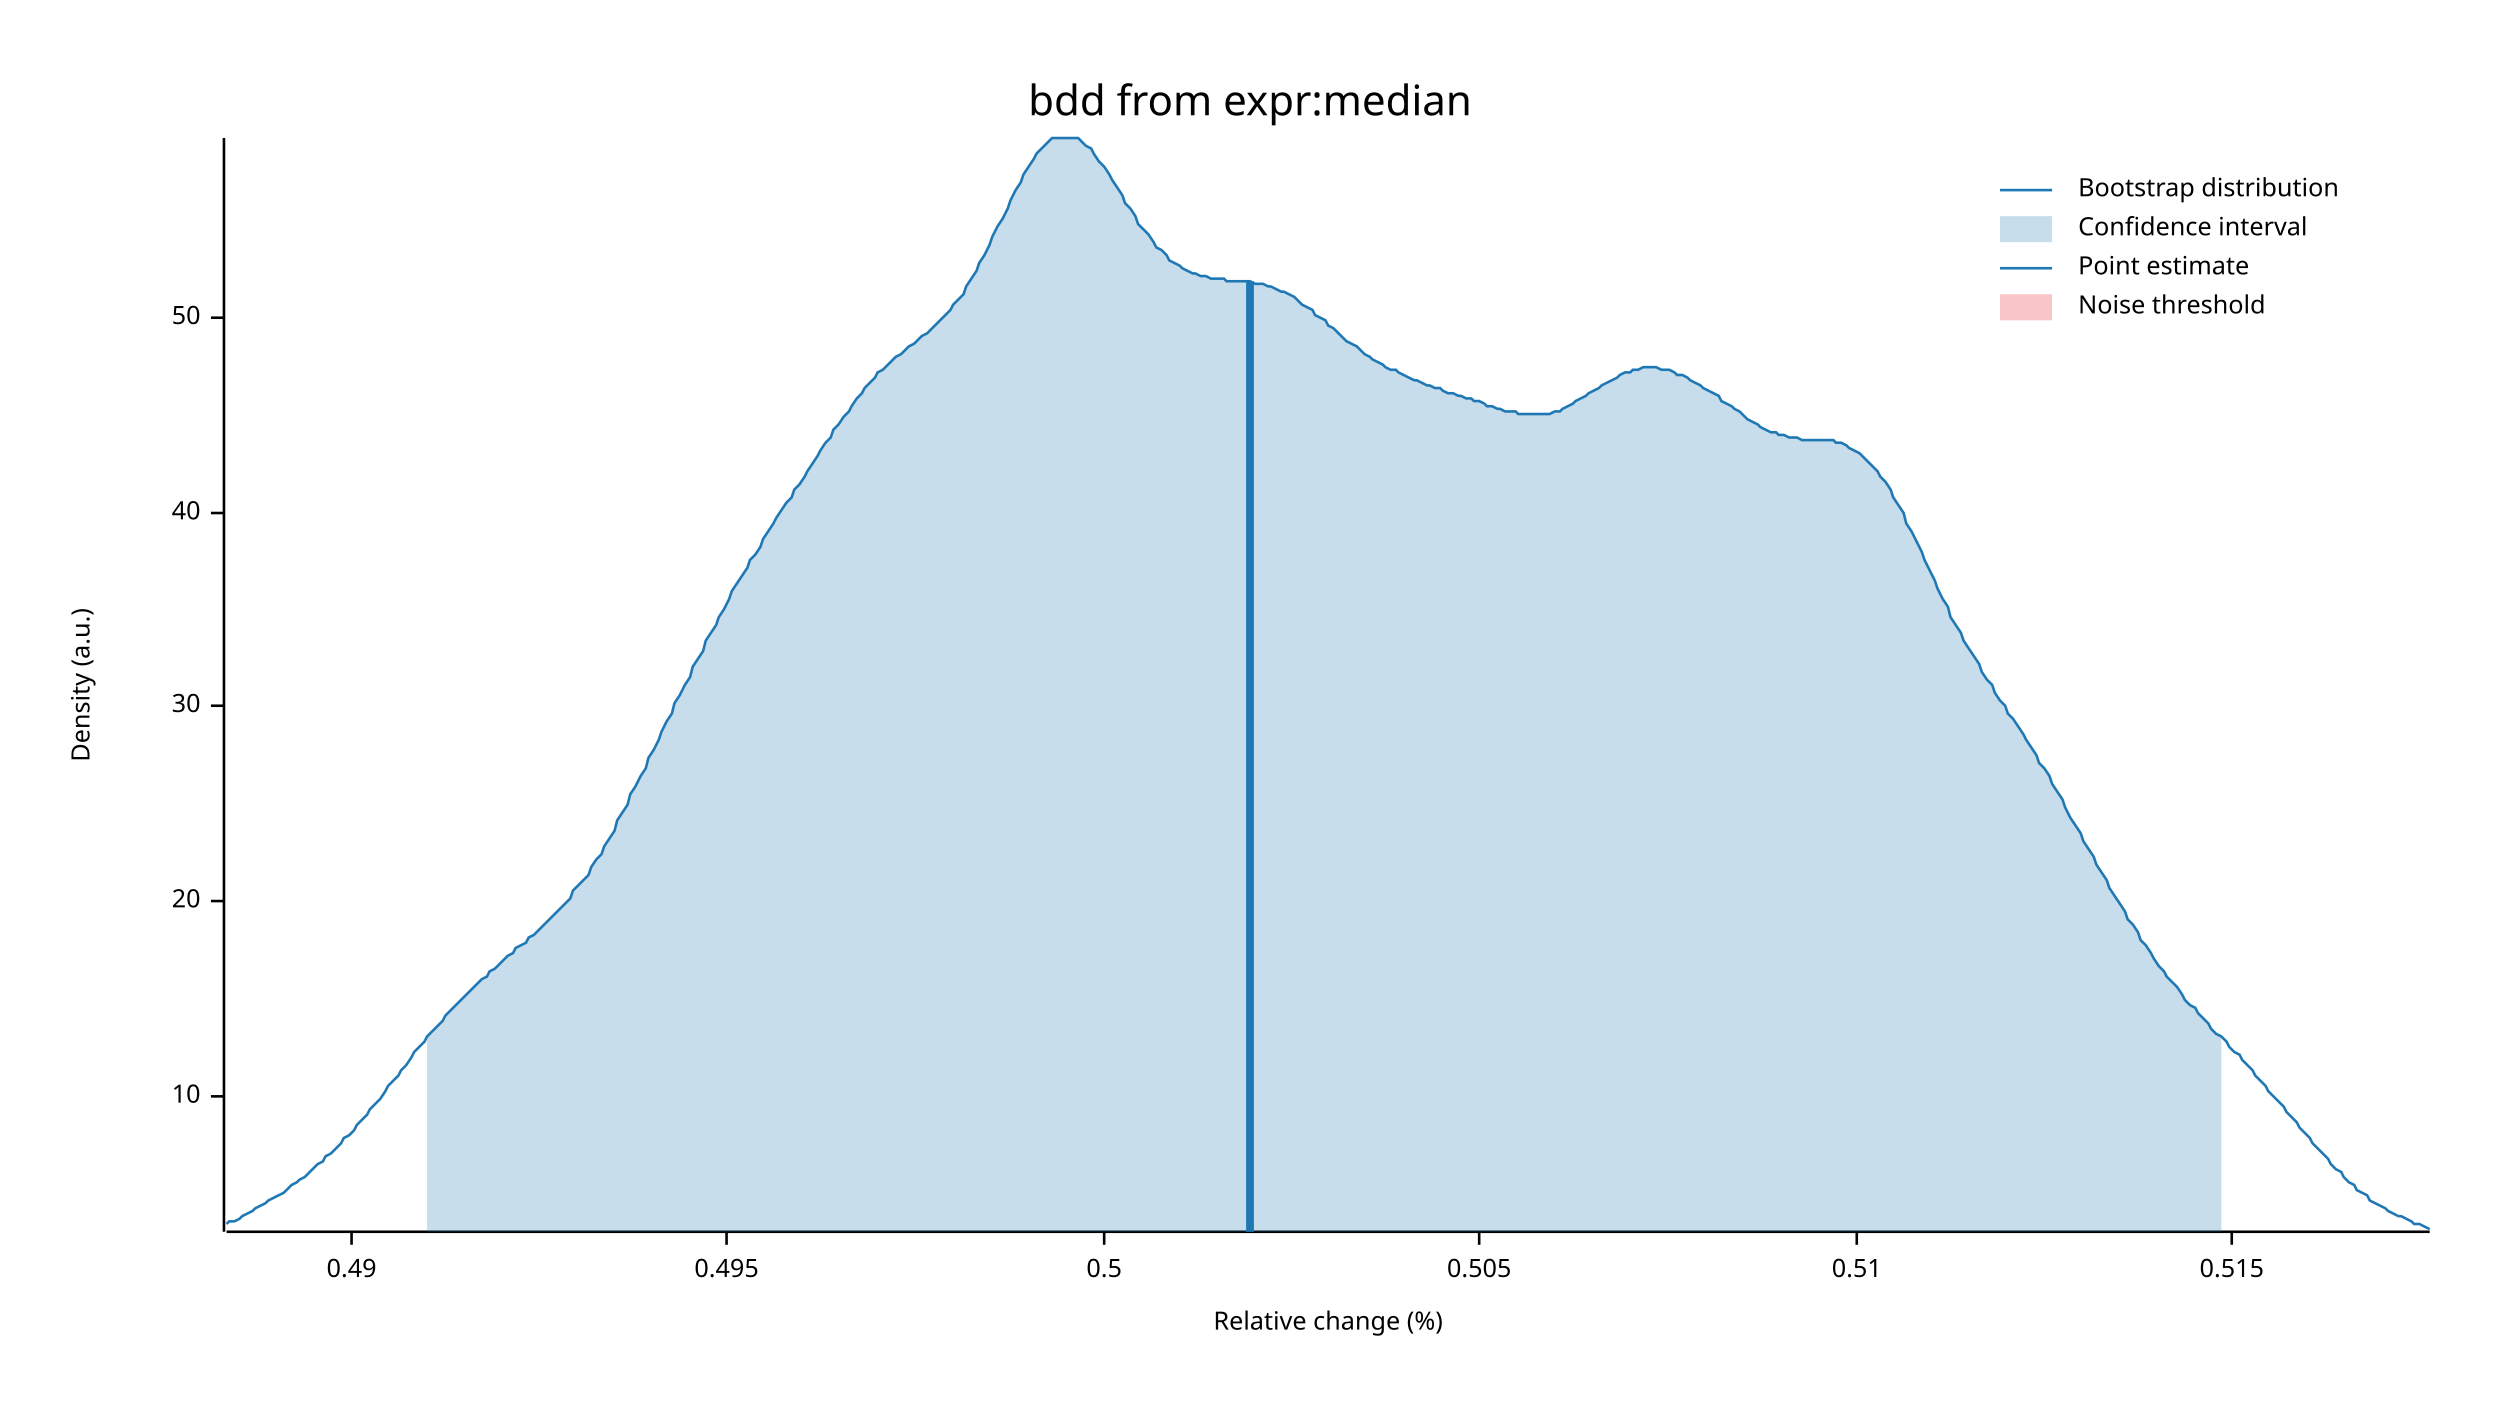
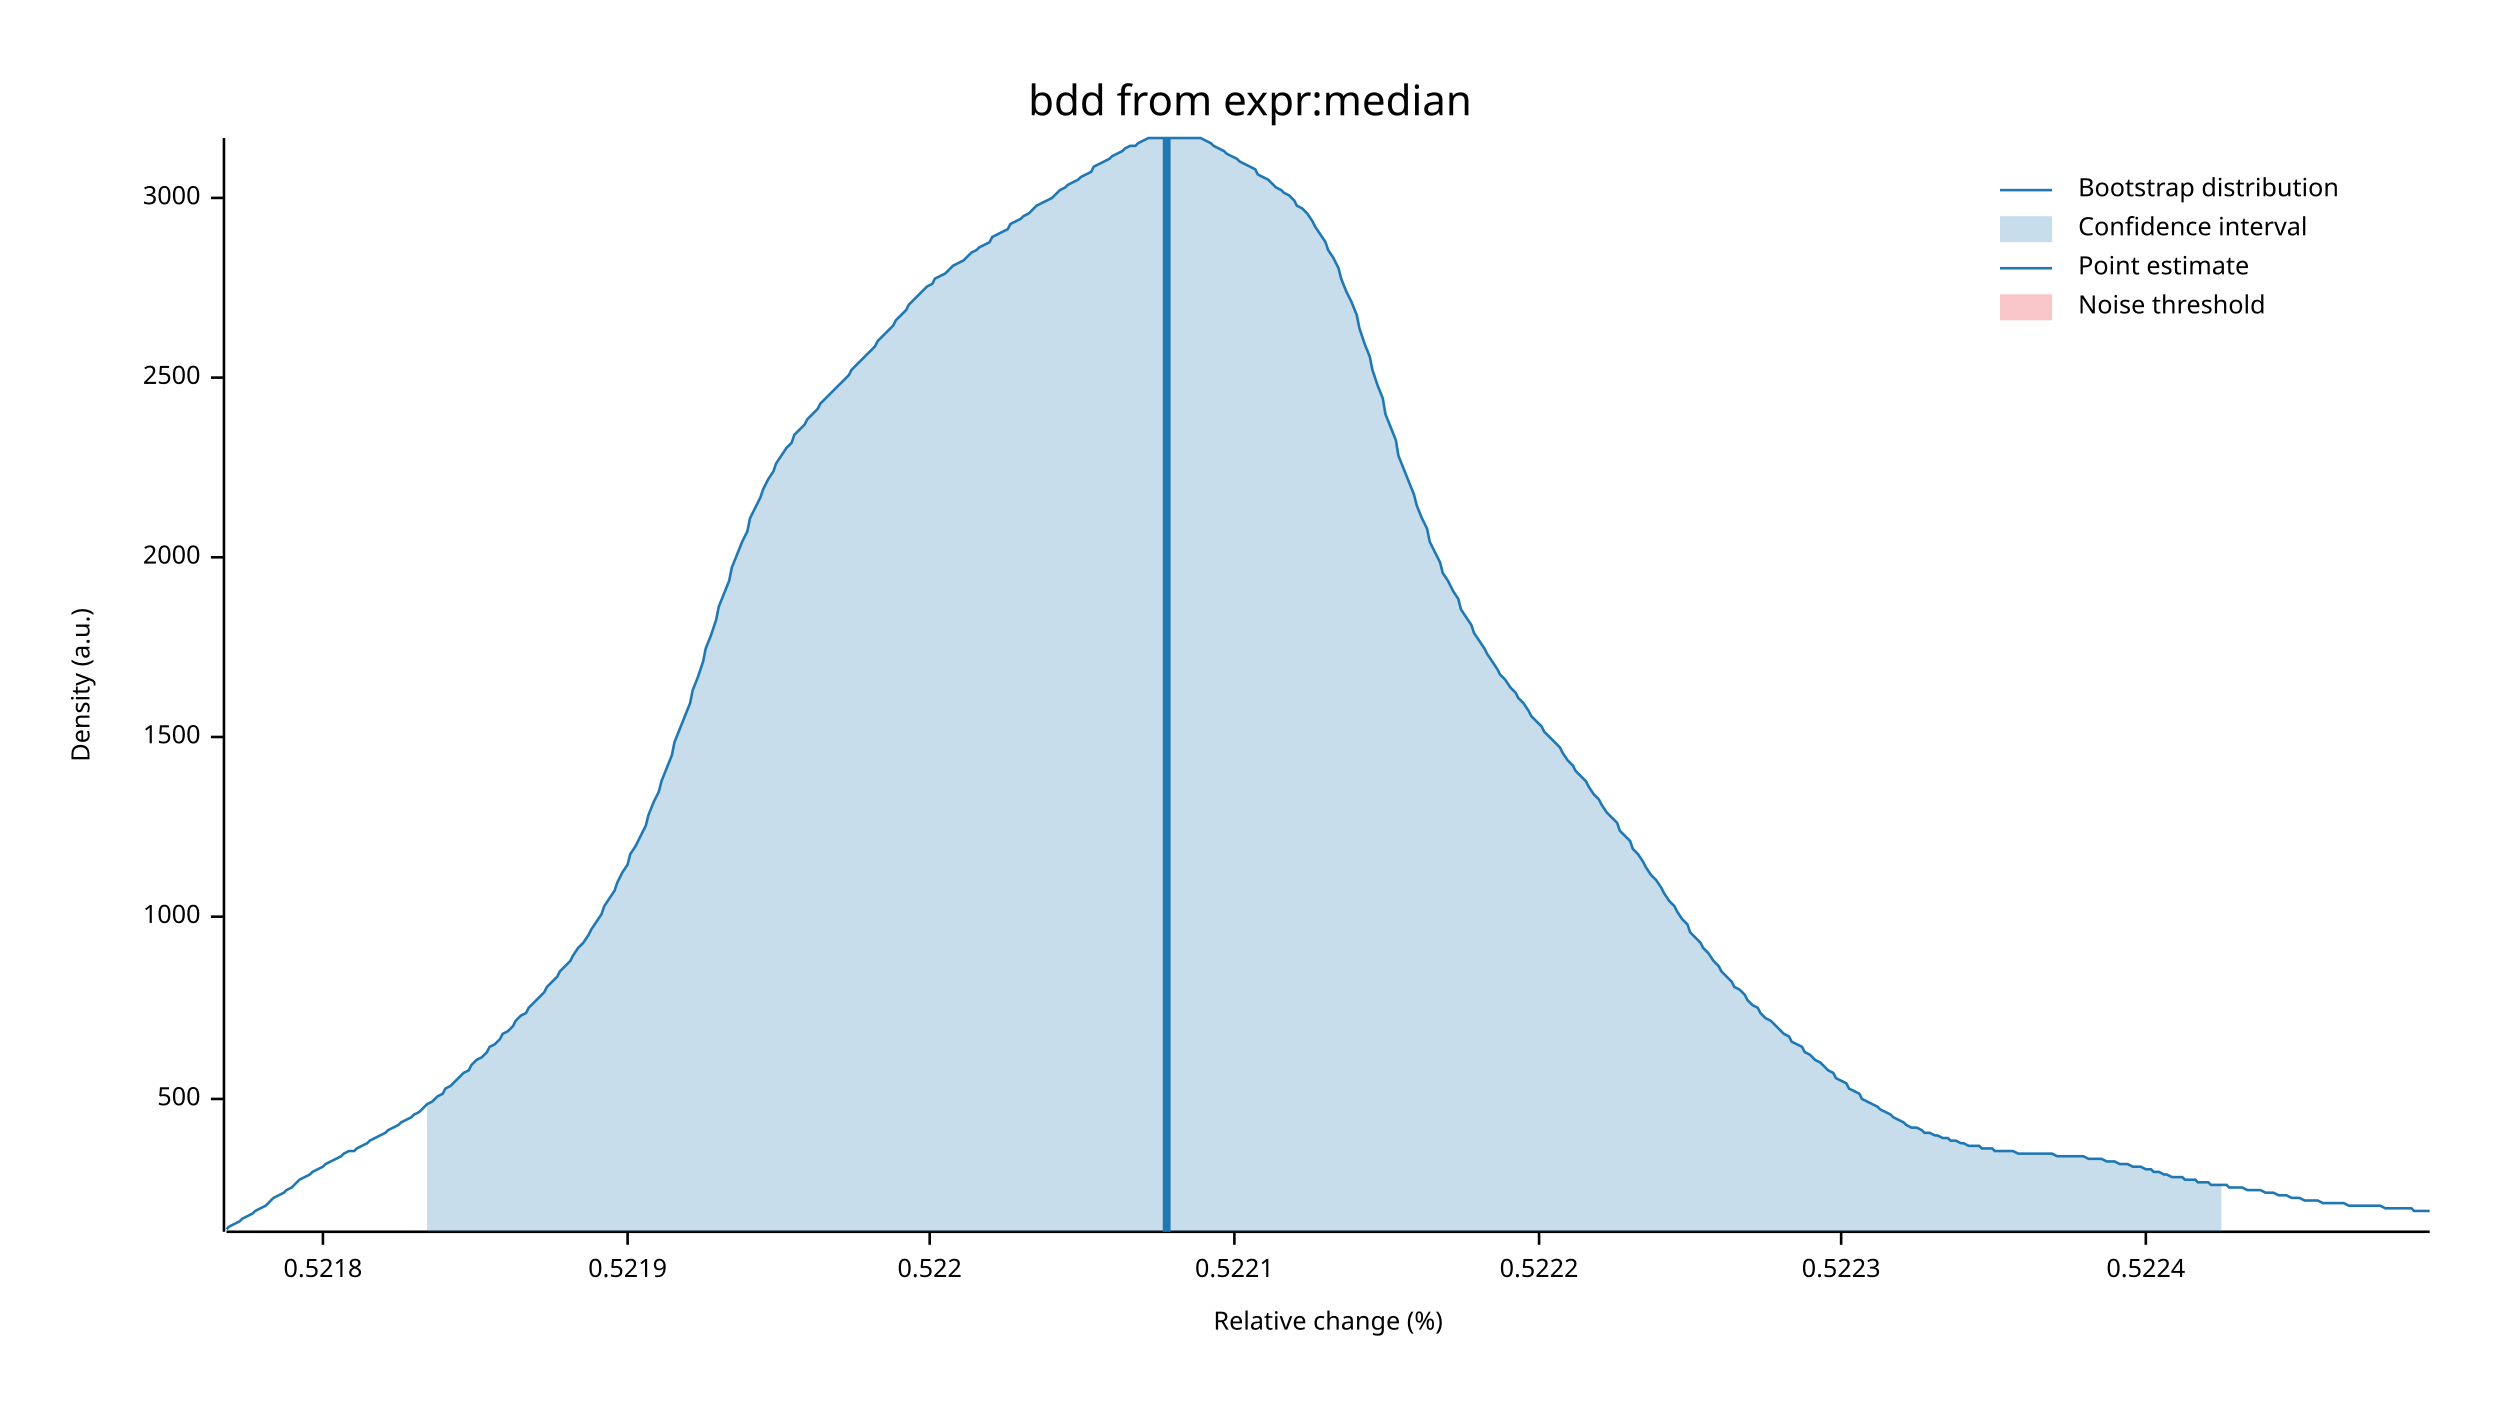
<svg xmlns="http://www.w3.org/2000/svg" width="960" height="540" viewBox="0 0 960 540">
  <text x="480" y="32" dy="0.76em" text-anchor="middle" font-family="sans-serif" font-size="16.129" opacity="1" fill="#000000">
bdd from expr:median
</text>
  <text x="27" y="263" dy="0.76em" text-anchor="middle" font-family="sans-serif" font-size="9.677" opacity="1" fill="#000000" transform="rotate(270, 27, 263)">
Density (a.u.)
</text>
  <text x="510" y="513" dy="-0.5ex" text-anchor="middle" font-family="sans-serif" font-size="9.677" opacity="1" fill="#000000">
Relative change (%)
</text>
  <polyline fill="none" opacity="1" stroke="#000000" stroke-width="1" points="86,53 86,473 " />
-   <text x="77" y="421" dy="0.5ex" text-anchor="end" font-family="sans-serif" font-size="9.677" opacity="1" fill="#000000">
- 10
+   <text x="77" y="422" dy="0.5ex" text-anchor="end" font-family="sans-serif" font-size="9.677" opacity="1" fill="#000000">
+ 500
</text>
-   <polyline fill="none" opacity="1" stroke="#000000" stroke-width="1" points="81,421 86,421 " />
-   <text x="77" y="346" dy="0.5ex" text-anchor="end" font-family="sans-serif" font-size="9.677" opacity="1" fill="#000000">
- 20
+   <polyline fill="none" opacity="1" stroke="#000000" stroke-width="1" points="81,422 86,422 " />
+   <text x="77" y="352" dy="0.5ex" text-anchor="end" font-family="sans-serif" font-size="9.677" opacity="1" fill="#000000">
+ 1000
</text>
-   <polyline fill="none" opacity="1" stroke="#000000" stroke-width="1" points="81,346 86,346 " />
-   <text x="77" y="271" dy="0.5ex" text-anchor="end" font-family="sans-serif" font-size="9.677" opacity="1" fill="#000000">
- 30
+   <polyline fill="none" opacity="1" stroke="#000000" stroke-width="1" points="81,352 86,352 " />
+   <text x="77" y="283" dy="0.5ex" text-anchor="end" font-family="sans-serif" font-size="9.677" opacity="1" fill="#000000">
+ 1500
</text>
-   <polyline fill="none" opacity="1" stroke="#000000" stroke-width="1" points="81,271 86,271 " />
-   <text x="77" y="197" dy="0.5ex" text-anchor="end" font-family="sans-serif" font-size="9.677" opacity="1" fill="#000000">
- 40
+   <polyline fill="none" opacity="1" stroke="#000000" stroke-width="1" points="81,283 86,283 " />
+   <text x="77" y="214" dy="0.5ex" text-anchor="end" font-family="sans-serif" font-size="9.677" opacity="1" fill="#000000">
+ 2000
</text>
-   <polyline fill="none" opacity="1" stroke="#000000" stroke-width="1" points="81,197 86,197 " />
-   <text x="77" y="122" dy="0.5ex" text-anchor="end" font-family="sans-serif" font-size="9.677" opacity="1" fill="#000000">
- 50
+   <polyline fill="none" opacity="1" stroke="#000000" stroke-width="1" points="81,214 86,214 " />
+   <text x="77" y="145" dy="0.5ex" text-anchor="end" font-family="sans-serif" font-size="9.677" opacity="1" fill="#000000">
+ 2500
</text>
-   <polyline fill="none" opacity="1" stroke="#000000" stroke-width="1" points="81,122 86,122 " />
+   <polyline fill="none" opacity="1" stroke="#000000" stroke-width="1" points="81,145 86,145 " />
+   <text x="77" y="76" dy="0.5ex" text-anchor="end" font-family="sans-serif" font-size="9.677" opacity="1" fill="#000000">
+ 3000
+ </text>
+   <polyline fill="none" opacity="1" stroke="#000000" stroke-width="1" points="81,76 86,76 " />
  <polyline fill="none" opacity="1" stroke="#000000" stroke-width="1" points="87,473 933,473 " />
-   <text x="135" y="483" dy="0.76em" text-anchor="middle" font-family="sans-serif" font-size="9.677" opacity="1" fill="#000000">
- 0.49
+   <text x="124" y="483" dy="0.76em" text-anchor="middle" font-family="sans-serif" font-size="9.677" opacity="1" fill="#000000">
+ 0.5218
</text>
-   <polyline fill="none" opacity="1" stroke="#000000" stroke-width="1" points="135,473 135,478 " />
-   <text x="279" y="483" dy="0.76em" text-anchor="middle" font-family="sans-serif" font-size="9.677" opacity="1" fill="#000000">
- 0.495
+   <polyline fill="none" opacity="1" stroke="#000000" stroke-width="1" points="124,473 124,478 " />
+   <text x="241" y="483" dy="0.76em" text-anchor="middle" font-family="sans-serif" font-size="9.677" opacity="1" fill="#000000">
+ 0.5219
</text>
-   <polyline fill="none" opacity="1" stroke="#000000" stroke-width="1" points="279,473 279,478 " />
-   <text x="424" y="483" dy="0.76em" text-anchor="middle" font-family="sans-serif" font-size="9.677" opacity="1" fill="#000000">
- 0.5
+   <polyline fill="none" opacity="1" stroke="#000000" stroke-width="1" points="241,473 241,478 " />
+   <text x="357" y="483" dy="0.76em" text-anchor="middle" font-family="sans-serif" font-size="9.677" opacity="1" fill="#000000">
+ 0.522
</text>
-   <polyline fill="none" opacity="1" stroke="#000000" stroke-width="1" points="424,473 424,478 " />
-   <text x="568" y="483" dy="0.76em" text-anchor="middle" font-family="sans-serif" font-size="9.677" opacity="1" fill="#000000">
- 0.505
+   <polyline fill="none" opacity="1" stroke="#000000" stroke-width="1" points="357,473 357,478 " />
+   <text x="474" y="483" dy="0.76em" text-anchor="middle" font-family="sans-serif" font-size="9.677" opacity="1" fill="#000000">
+ 0.5221
</text>
-   <polyline fill="none" opacity="1" stroke="#000000" stroke-width="1" points="568,473 568,478 " />
-   <text x="713" y="483" dy="0.76em" text-anchor="middle" font-family="sans-serif" font-size="9.677" opacity="1" fill="#000000">
- 0.51
+   <polyline fill="none" opacity="1" stroke="#000000" stroke-width="1" points="474,473 474,478 " />
+   <text x="591" y="483" dy="0.76em" text-anchor="middle" font-family="sans-serif" font-size="9.677" opacity="1" fill="#000000">
+ 0.5222
</text>
-   <polyline fill="none" opacity="1" stroke="#000000" stroke-width="1" points="713,473 713,478 " />
-   <text x="857" y="483" dy="0.76em" text-anchor="middle" font-family="sans-serif" font-size="9.677" opacity="1" fill="#000000">
- 0.515
+   <polyline fill="none" opacity="1" stroke="#000000" stroke-width="1" points="591,473 591,478 " />
+   <text x="707" y="483" dy="0.76em" text-anchor="middle" font-family="sans-serif" font-size="9.677" opacity="1" fill="#000000">
+ 0.5223
</text>
-   <polyline fill="none" opacity="1" stroke="#000000" stroke-width="1" points="857,473 857,478 " />
-   <polyline fill="none" opacity="1" stroke="#1F78B4" stroke-width="1" points="87,470 88,469 90,469 92,468 93,467 95,466 97,465 98,464 100,463 102,462 103,461 105,460 107,459 109,458 110,457 112,455 114,454 115,453 117,452 119,450 120,449 122,447 124,446 125,444 127,443 129,441 131,439 132,437 134,436 136,434 137,432 139,430 141,428 142,426 144,424 146,422 148,419 149,417 151,415 153,413 154,411 156,409 158,406 159,404 161,402 163,400 164,398 166,396 168,394 170,392 171,390 173,388 175,386 176,385 178,383 180,381 181,380 183,378 185,376 187,375 188,373 190,372 192,370 193,369 195,367 197,366 198,364 200,363 202,362 203,360 205,359 207,357 209,355 210,354 212,352 214,350 215,349 217,347 219,345 220,342 222,340 224,338 226,336 227,333 229,330 231,328 232,325 234,322 236,319 237,315 239,312 241,309 242,305 244,302 246,298 248,295 249,291 251,288 253,284 254,281 256,277 258,274 259,270 261,267 263,263 265,260 266,256 268,253 270,250 271,246 273,243 275,240 276,237 278,234 280,230 281,227 283,224 285,221 287,218 288,215 290,213 292,210 293,207 295,204 297,201 298,199 300,196 302,193 304,191 305,188 307,186 309,183 310,181 312,178 314,175 315,173 317,170 319,168 320,165 322,163 324,160 326,158 327,156 329,153 331,151 332,149 334,147 336,145 337,143 339,142 341,140 343,138 344,137 346,136 348,134 349,133 351,132 353,130 354,129 356,128 358,126 359,125 361,123 363,121 365,119 366,117 368,115 370,113 371,110 373,107 375,104 376,101 378,98 380,94 381,91 383,87 385,84 387,80 388,77 390,73 392,70 393,67 395,64 397,61 398,59 400,57 402,55 404,53 405,53 407,53 409,53 410,53 412,53 414,53 415,54 417,56 419,57 420,59 422,62 424,64 426,67 427,69 429,72 431,75 432,78 434,80 436,83 437,86 439,88 441,90 443,93 444,95 446,96 448,98 449,100 451,101 453,102 454,103 456,104 458,105 459,105 461,106 463,106 465,107 466,107 468,107 470,107 471,108 473,108 475,108 476,108 478,108 480,108 482,109 483,109 485,109 487,110 488,110 490,111 492,112 493,112 495,113 497,114 498,115 500,117 502,118 504,119 505,121 507,122 509,123 510,125 512,126 514,128 515,129 517,131 519,132 521,133 522,134 524,136 526,137 527,138 529,139 531,140 532,141 534,142 536,142 537,143 539,144 541,145 543,146 544,146 546,147 548,148 549,148 551,149 553,149 554,150 556,151 558,151 560,152 561,152 563,153 565,153 566,154 568,154 570,155 571,156 573,156 575,157 576,157 578,158 580,158 582,158 583,159 585,159 587,159 588,159 590,159 592,159 593,159 595,159 597,158 599,158 600,157 602,156 604,155 605,154 607,153 609,152 610,151 612,150 614,149 615,148 617,147 619,146 621,145 622,144 624,143 626,143 627,142 629,142 631,141 632,141 634,141 636,141 638,142 639,142 641,142 643,143 644,144 646,144 648,145 649,146 651,147 653,148 654,149 656,150 658,151 660,152 661,154 663,155 665,156 666,157 668,158 670,160 671,161 673,162 675,163 676,164 678,165 680,166 682,166 683,167 685,167 687,168 688,168 690,168 692,169 693,169 695,169 697,169 699,169 700,169 702,169 704,169 705,170 707,170 709,171 710,172 712,173 714,174 715,175 717,177 719,179 721,181 722,183 724,185 726,188 727,191 729,194 731,197 732,201 734,204 736,208 738,212 739,215 741,219 743,223 744,226 746,230 748,233 749,237 751,240 753,243 754,246 756,249 758,252 760,255 761,258 763,261 765,263 766,266 768,269 770,271 771,274 773,276 775,279 777,282 778,284 780,287 782,290 783,293 785,295 787,298 788,301 790,304 792,307 793,310 795,314 797,317 799,320 800,323 802,326 804,329 805,332 807,335 809,338 810,341 812,344 814,347 816,350 817,353 819,355 821,358 822,361 824,363 826,366 827,368 829,371 831,373 832,375 834,377 836,379 838,382 839,384 841,386 843,387 844,389 846,391 848,393 849,395 851,397 853,398 855,400 856,402 858,404 860,405 861,407 863,409 865,411 866,413 868,415 870,417 871,419 873,421 875,423 877,425 878,427 880,429 882,431 883,433 885,435 887,437 888,439 890,441 892,443 894,445 895,447 897,449 899,450 900,452 902,454 904,455 905,457 907,458 909,459 910,461 912,462 914,463 916,464 917,465 919,466 921,467 922,467 924,468 926,469 927,470 929,470 931,471 933,472 " />
-   <polygon opacity="0.25" fill="#1F78B4" points="164,398 166,396 168,394 170,392 171,390 173,388 175,386 176,385 178,383 180,381 181,380 183,378 185,376 187,375 188,373 190,372 192,370 193,369 195,367 197,366 198,364 200,363 202,362 203,360 205,359 207,357 209,355 210,354 212,352 214,350 215,349 217,347 219,345 220,342 222,340 224,338 226,336 227,333 229,330 231,328 232,325 234,322 236,319 237,315 239,312 241,309 242,305 244,302 246,298 248,295 249,291 251,288 253,284 254,281 256,277 258,274 259,270 261,267 263,263 265,260 266,256 268,253 270,250 271,246 273,243 275,240 276,237 278,234 280,230 281,227 283,224 285,221 287,218 288,215 290,213 292,210 293,207 295,204 297,201 298,199 300,196 302,193 304,191 305,188 307,186 309,183 310,181 312,178 314,175 315,173 317,170 319,168 320,165 322,163 324,160 326,158 327,156 329,153 331,151 332,149 334,147 336,145 337,143 339,142 341,140 343,138 344,137 346,136 348,134 349,133 351,132 353,130 354,129 356,128 358,126 359,125 361,123 363,121 365,119 366,117 368,115 370,113 371,110 373,107 375,104 376,101 378,98 380,94 381,91 383,87 385,84 387,80 388,77 390,73 392,70 393,67 395,64 397,61 398,59 400,57 402,55 404,53 405,53 407,53 409,53 410,53 412,53 414,53 415,54 417,56 419,57 420,59 422,62 424,64 426,67 427,69 429,72 431,75 432,78 434,80 436,83 437,86 439,88 441,90 443,93 444,95 446,96 448,98 449,100 451,101 453,102 454,103 456,104 458,105 459,105 461,106 463,106 465,107 466,107 468,107 470,107 471,108 473,108 475,108 476,108 478,108 480,108 482,109 483,109 485,109 487,110 488,110 490,111 492,112 493,112 495,113 497,114 498,115 500,117 502,118 504,119 505,121 507,122 509,123 510,125 512,126 514,128 515,129 517,131 519,132 521,133 522,134 524,136 526,137 527,138 529,139 531,140 532,141 534,142 536,142 537,143 539,144 541,145 543,146 544,146 546,147 548,148 549,148 551,149 553,149 554,150 556,151 558,151 560,152 561,152 563,153 565,153 566,154 568,154 570,155 571,156 573,156 575,157 576,157 578,158 580,158 582,158 583,159 585,159 587,159 588,159 590,159 592,159 593,159 595,159 597,158 599,158 600,157 602,156 604,155 605,154 607,153 609,152 610,151 612,150 614,149 615,148 617,147 619,146 621,145 622,144 624,143 626,143 627,142 629,142 631,141 632,141 634,141 636,141 638,142 639,142 641,142 643,143 644,144 646,144 648,145 649,146 651,147 653,148 654,149 656,150 658,151 660,152 661,154 663,155 665,156 666,157 668,158 670,160 671,161 673,162 675,163 676,164 678,165 680,166 682,166 683,167 685,167 687,168 688,168 690,168 692,169 693,169 695,169 697,169 699,169 700,169 702,169 704,169 705,170 707,170 709,171 710,172 712,173 714,174 715,175 717,177 719,179 721,181 722,183 724,185 726,188 727,191 729,194 731,197 732,201 734,204 736,208 738,212 739,215 741,219 743,223 744,226 746,230 748,233 749,237 751,240 753,243 754,246 756,249 758,252 760,255 761,258 763,261 765,263 766,266 768,269 770,271 771,274 773,276 775,279 777,282 778,284 780,287 782,290 783,293 785,295 787,298 788,301 790,304 792,307 793,310 795,314 797,317 799,320 800,323 802,326 804,329 805,332 807,335 809,338 810,341 812,344 814,347 816,350 817,353 819,355 821,358 822,361 824,363 826,366 827,368 829,371 831,373 832,375 834,377 836,379 838,382 839,384 841,386 843,387 844,389 846,391 848,393 849,395 851,397 853,398 853,473 164,473 " />
-   <polyline fill="none" opacity="1" stroke="#1F78B4" stroke-width="3" points="480,473 480,108 " />
+   <polyline fill="none" opacity="1" stroke="#000000" stroke-width="1" points="707,473 707,478 " />
+   <text x="824" y="483" dy="0.76em" text-anchor="middle" font-family="sans-serif" font-size="9.677" opacity="1" fill="#000000">
+ 0.5224
+ </text>
+   <polyline fill="none" opacity="1" stroke="#000000" stroke-width="1" points="824,473 824,478 " />
+   <polyline fill="none" opacity="1" stroke="#1F78B4" stroke-width="1" points="87,472 88,471 90,470 92,469 93,468 95,467 97,466 98,465 100,464 102,463 103,462 105,460 107,459 109,458 110,457 112,456 114,454 115,453 117,452 119,451 120,450 122,449 124,448 125,447 127,446 129,445 131,444 132,443 134,442 136,442 137,441 139,440 141,439 142,438 144,437 146,436 148,435 149,434 151,433 153,432 154,431 156,430 158,429 159,428 161,427 163,425 164,424 166,423 168,421 170,420 171,418 173,417 175,415 176,414 178,412 180,411 181,409 183,407 185,406 187,404 188,402 190,401 192,399 193,397 195,396 197,394 198,392 200,390 202,389 203,387 205,385 207,383 209,381 210,379 212,377 214,375 215,373 217,371 219,369 220,367 222,364 224,362 226,359 227,357 229,354 231,351 232,348 234,345 236,342 237,339 239,335 241,332 242,328 244,325 246,321 248,317 249,313 251,308 253,304 254,300 256,295 258,290 259,285 261,280 263,275 265,270 266,265 268,260 270,254 271,249 273,244 275,238 276,233 278,228 280,223 281,218 283,213 285,208 287,204 288,199 290,195 292,191 293,188 295,184 297,181 298,178 300,175 302,172 304,170 305,167 307,165 309,163 310,161 312,159 314,157 315,155 317,153 319,151 320,150 322,148 324,146 326,144 327,142 329,140 331,138 332,137 334,135 336,133 337,131 339,129 341,127 343,125 344,123 346,121 348,119 349,117 351,115 353,113 354,112 356,110 358,109 359,107 361,106 363,105 365,103 366,102 368,101 370,100 371,99 373,97 375,96 376,95 378,94 380,93 381,91 383,90 385,89 387,88 388,86 390,85 392,84 393,83 395,82 397,80 398,79 400,78 402,77 404,76 405,75 407,73 409,72 410,71 412,70 414,69 415,68 417,67 419,66 420,64 422,63 424,62 426,61 427,60 429,59 431,58 432,57 434,56 436,56 437,55 439,54 441,53 443,53 444,53 446,53 448,53 449,53 451,53 453,53 454,53 456,53 458,53 459,53 461,53 463,54 465,55 466,56 468,57 470,58 471,59 473,60 475,61 476,62 478,63 480,64 482,65 483,67 485,68 487,69 488,70 490,72 492,73 493,74 495,75 497,77 498,79 500,80 502,82 504,85 505,87 507,90 509,93 510,96 512,99 514,103 515,107 517,112 519,116 521,121 522,126 524,132 526,137 527,142 529,148 531,153 532,159 534,164 536,169 537,175 539,180 541,185 543,190 544,194 546,199 548,203 549,208 551,212 553,216 554,220 556,223 558,227 560,230 561,234 563,237 565,240 566,243 568,246 570,249 571,251 573,254 575,257 576,259 578,261 580,264 582,266 583,268 585,270 587,273 588,275 590,277 592,279 593,281 595,283 597,285 599,287 600,289 602,292 604,294 605,296 607,298 609,300 610,302 612,305 614,307 615,309 617,312 619,314 621,316 622,319 624,321 626,323 627,326 629,328 631,331 632,333 634,336 636,338 638,341 639,343 641,346 643,348 644,350 646,353 648,355 649,358 651,360 653,362 654,364 656,366 658,369 660,371 661,373 663,375 665,377 666,379 668,380 670,382 671,384 673,386 675,387 676,389 678,391 680,392 682,394 683,395 685,397 687,398 688,400 690,401 692,402 693,404 695,405 697,407 699,408 700,409 702,411 704,412 705,414 707,415 709,416 710,418 712,419 714,420 715,422 717,423 719,424 721,425 722,426 724,427 726,428 727,429 729,430 731,431 732,432 734,433 736,433 738,434 739,435 741,435 743,436 744,436 746,437 748,437 749,438 751,438 753,439 754,439 756,440 758,440 760,440 761,441 763,441 765,441 766,442 768,442 770,442 771,442 773,442 775,443 777,443 778,443 780,443 782,443 783,443 785,443 787,443 788,443 790,444 792,444 793,444 795,444 797,444 799,444 800,444 802,445 804,445 805,445 807,445 809,446 810,446 812,446 814,447 816,447 817,447 819,448 821,448 822,448 824,449 826,449 827,450 829,450 831,451 832,451 834,452 836,452 838,452 839,453 841,453 843,453 844,454 846,454 848,454 849,455 851,455 853,455 855,455 856,456 858,456 860,456 861,456 863,457 865,457 866,457 868,457 870,458 871,458 873,458 875,459 877,459 878,459 880,460 882,460 883,460 885,461 887,461 888,461 890,461 892,462 894,462 895,462 897,462 899,462 900,462 902,463 904,463 905,463 907,463 909,463 910,463 912,463 914,463 916,464 917,464 919,464 921,464 922,464 924,464 926,464 927,465 929,465 931,465 933,465 " />
+   <polygon opacity="0.25" fill="#1F78B4" points="164,424 166,423 168,421 170,420 171,418 173,417 175,415 176,414 178,412 180,411 181,409 183,407 185,406 187,404 188,402 190,401 192,399 193,397 195,396 197,394 198,392 200,390 202,389 203,387 205,385 207,383 209,381 210,379 212,377 214,375 215,373 217,371 219,369 220,367 222,364 224,362 226,359 227,357 229,354 231,351 232,348 234,345 236,342 237,339 239,335 241,332 242,328 244,325 246,321 248,317 249,313 251,308 253,304 254,300 256,295 258,290 259,285 261,280 263,275 265,270 266,265 268,260 270,254 271,249 273,244 275,238 276,233 278,228 280,223 281,218 283,213 285,208 287,204 288,199 290,195 292,191 293,188 295,184 297,181 298,178 300,175 302,172 304,170 305,167 307,165 309,163 310,161 312,159 314,157 315,155 317,153 319,151 320,150 322,148 324,146 326,144 327,142 329,140 331,138 332,137 334,135 336,133 337,131 339,129 341,127 343,125 344,123 346,121 348,119 349,117 351,115 353,113 354,112 356,110 358,109 359,107 361,106 363,105 365,103 366,102 368,101 370,100 371,99 373,97 375,96 376,95 378,94 380,93 381,91 383,90 385,89 387,88 388,86 390,85 392,84 393,83 395,82 397,80 398,79 400,78 402,77 404,76 405,75 407,73 409,72 410,71 412,70 414,69 415,68 417,67 419,66 420,64 422,63 424,62 426,61 427,60 429,59 431,58 432,57 434,56 436,56 437,55 439,54 441,53 443,53 444,53 446,53 448,53 449,53 451,53 453,53 454,53 456,53 458,53 459,53 461,53 463,54 465,55 466,56 468,57 470,58 471,59 473,60 475,61 476,62 478,63 480,64 482,65 483,67 485,68 487,69 488,70 490,72 492,73 493,74 495,75 497,77 498,79 500,80 502,82 504,85 505,87 507,90 509,93 510,96 512,99 514,103 515,107 517,112 519,116 521,121 522,126 524,132 526,137 527,142 529,148 531,153 532,159 534,164 536,169 537,175 539,180 541,185 543,190 544,194 546,199 548,203 549,208 551,212 553,216 554,220 556,223 558,227 560,230 561,234 563,237 565,240 566,243 568,246 570,249 571,251 573,254 575,257 576,259 578,261 580,264 582,266 583,268 585,270 587,273 588,275 590,277 592,279 593,281 595,283 597,285 599,287 600,289 602,292 604,294 605,296 607,298 609,300 610,302 612,305 614,307 615,309 617,312 619,314 621,316 622,319 624,321 626,323 627,326 629,328 631,331 632,333 634,336 636,338 638,341 639,343 641,346 643,348 644,350 646,353 648,355 649,358 651,360 653,362 654,364 656,366 658,369 660,371 661,373 663,375 665,377 666,379 668,380 670,382 671,384 673,386 675,387 676,389 678,391 680,392 682,394 683,395 685,397 687,398 688,400 690,401 692,402 693,404 695,405 697,407 699,408 700,409 702,411 704,412 705,414 707,415 709,416 710,418 712,419 714,420 715,422 717,423 719,424 721,425 722,426 724,427 726,428 727,429 729,430 731,431 732,432 734,433 736,433 738,434 739,435 741,435 743,436 744,436 746,437 748,437 749,438 751,438 753,439 754,439 756,440 758,440 760,440 761,441 763,441 765,441 766,442 768,442 770,442 771,442 773,442 775,443 777,443 778,443 780,443 782,443 783,443 785,443 787,443 788,443 790,444 792,444 793,444 795,444 797,444 799,444 800,444 802,445 804,445 805,445 807,445 809,446 810,446 812,446 814,447 816,447 817,447 819,448 821,448 822,448 824,449 826,449 827,450 829,450 831,451 832,451 834,452 836,452 838,452 839,453 841,453 843,453 844,454 846,454 848,454 849,455 851,455 853,455 853,473 164,473 " />
+   <polyline fill="none" opacity="1" stroke="#1F78B4" stroke-width="3" points="448,473 448,53 " />
  <rect x="510" y="53" width="0" height="419" opacity="0.1" fill="#E31A1C" stroke="none" />
  <text x="798" y="68" dy="0.76em" text-anchor="start" font-family="sans-serif" font-size="9.677" opacity="1" fill="#000000">
Bootstrap distribution
</text>
  <text x="798" y="83" dy="0.76em" text-anchor="start" font-family="sans-serif" font-size="9.677" opacity="1" fill="#000000">
Confidence interval
</text>
  <text x="798" y="98" dy="0.76em" text-anchor="start" font-family="sans-serif" font-size="9.677" opacity="1" fill="#000000">
Point estimate
</text>
  <text x="798" y="113" dy="0.76em" text-anchor="start" font-family="sans-serif" font-size="9.677" opacity="1" fill="#000000">
Noise threshold
</text>
  <polyline fill="none" opacity="1" stroke="#1F78B4" stroke-width="1" points="768,73 788,73 " />
  <rect x="768" y="83" width="20" height="10" opacity="0.25" fill="#1F78B4" stroke="none" />
  <polyline fill="none" opacity="1" stroke="#1F78B4" stroke-width="1" points="768,103 788,103 " />
  <rect x="768" y="113" width="20" height="10" opacity="0.25" fill="#E31A1C" stroke="none" />
</svg>
